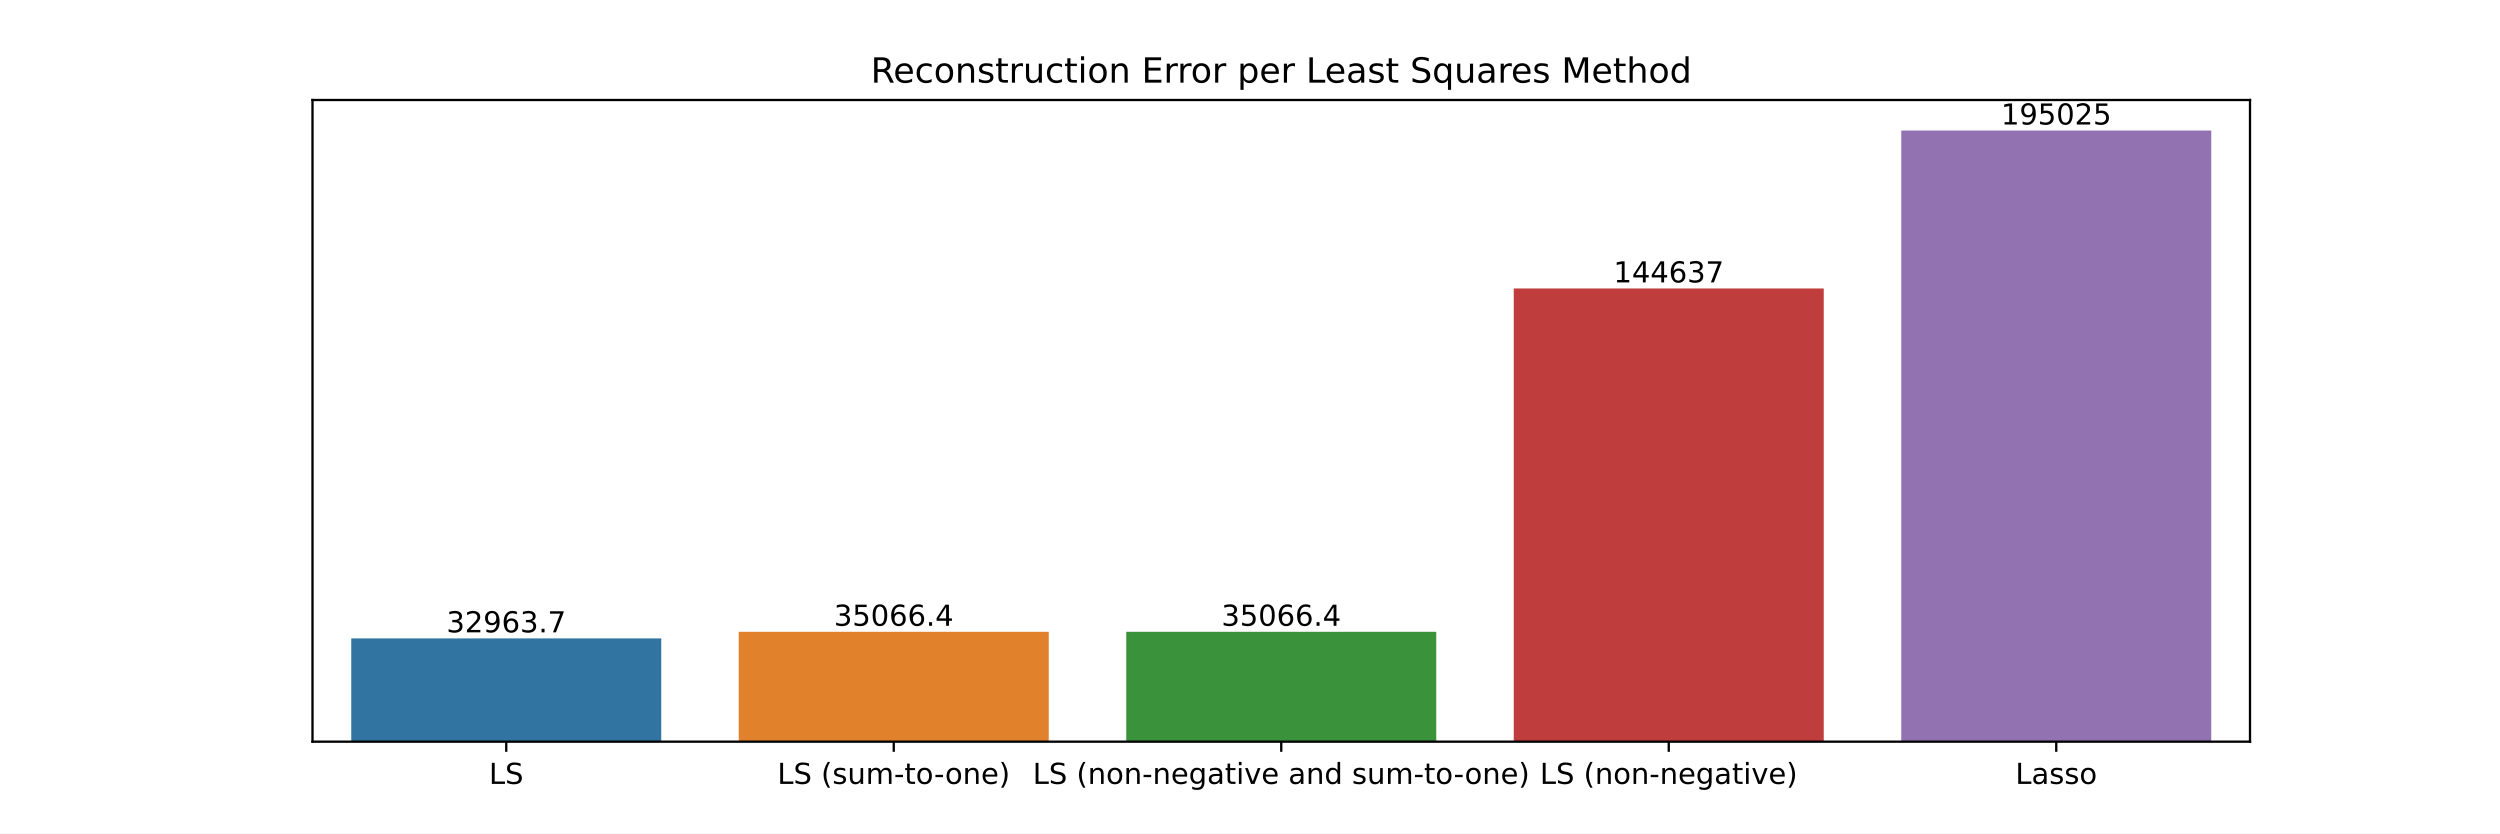
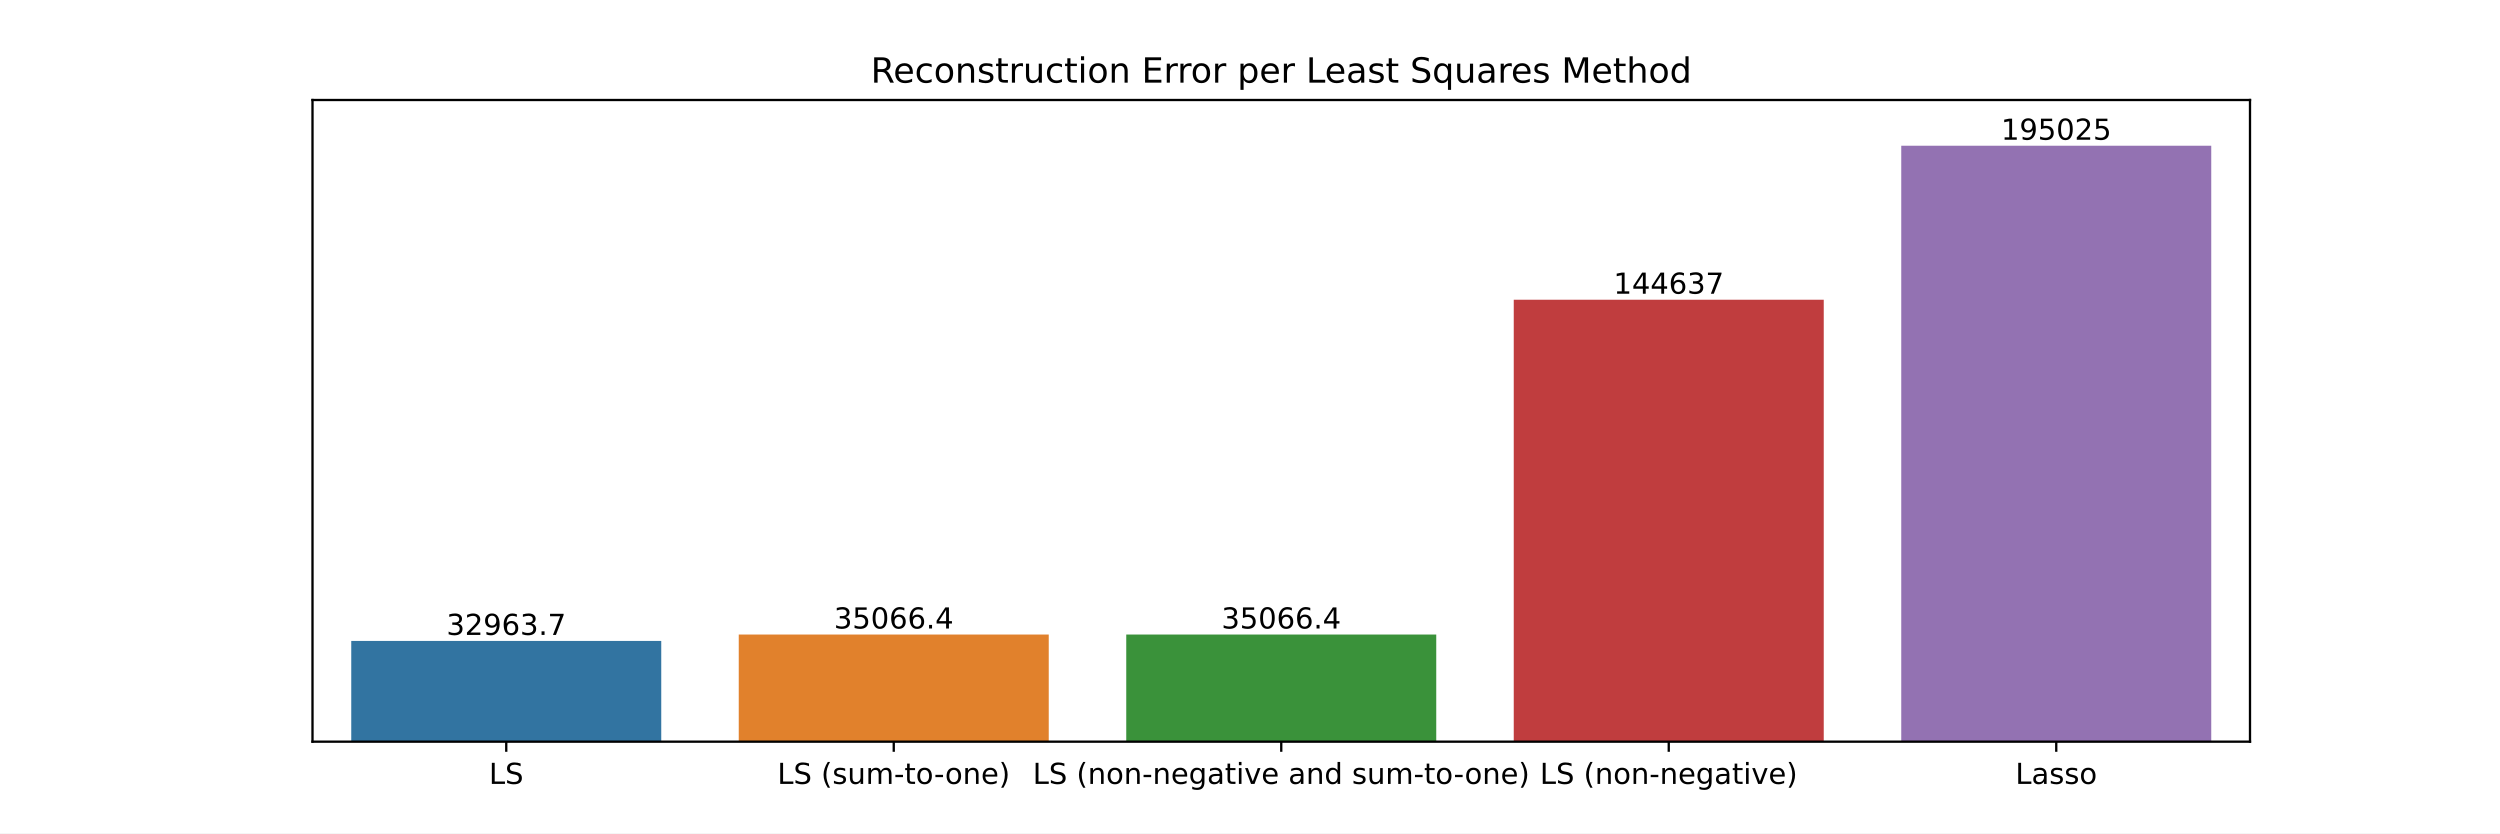
<svg xmlns="http://www.w3.org/2000/svg" xmlns:xlink="http://www.w3.org/1999/xlink" width="864pt" height="288pt" viewBox="0 0 864 288" version="1.1">
  <defs>
    <style type="text/css">*{stroke-linejoin: round; stroke-linecap: butt}</style>
  </defs>
  <g id="figure_1">
    <g id="patch_1">
      <path d="M 0 288  L 864 288  L 864 0  L 0 0  z " style="fill: #ffffff" />
    </g>
    <g id="axes_1">
      <g id="patch_2">
        <path d="M 108 256.32  L 777.6 256.32  L 777.6 34.56  L 108 34.56  z " style="fill: #ffffff" />
      </g>
      <g id="patch_3">
-         <path d="M 121.392 256.32  L 228.528 256.32  L 228.528 220.622  L 121.392 220.622  z " clip-path="url(#p77b84cd8dd)" style="fill: #3274a1" />
+         <path d="M 121.392 256.32  L 228.528 256.32  L 228.528 221.51  L 121.392 221.51  z " clip-path="url(#p92edbe0d36)" style="fill: #3274a1" />
      </g>
      <g id="patch_4">
-         <path d="M 255.312 256.32  L 362.448 256.32  L 362.448 218.345  L 255.312 218.345  z " clip-path="url(#p77b84cd8dd)" style="fill: #e1812c" />
+         <path d="M 255.312 256.32  L 362.448 256.32  L 362.448 219.29  L 255.312 219.29  z " clip-path="url(#p92edbe0d36)" style="fill: #e1812c" />
      </g>
      <g id="patch_5">
-         <path d="M 389.232 256.32  L 496.368 256.32  L 496.368 218.345  L 389.232 218.345  z " clip-path="url(#p77b84cd8dd)" style="fill: #3a923a" />
+         <path d="M 389.232 256.32  L 496.368 256.32  L 496.368 219.29  L 389.232 219.29  z " clip-path="url(#p92edbe0d36)" style="fill: #3a923a" />
      </g>
      <g id="patch_6">
-         <path d="M 523.152 256.32  L 630.288 256.32  L 630.288 99.687  L 523.152 99.687  z " clip-path="url(#p77b84cd8dd)" style="fill: #c03d3e" />
+         <path d="M 523.152 256.32  L 630.288 256.32  L 630.288 103.584  L 523.152 103.584  z " clip-path="url(#p92edbe0d36)" style="fill: #c03d3e" />
      </g>
      <g id="patch_7">
-         <path d="M 657.072 256.32  L 764.208 256.32  L 764.208 45.12  L 657.072 45.12  z " clip-path="url(#p77b84cd8dd)" style="fill: #9372b2" />
+         <path d="M 657.072 256.32  L 764.208 256.32  L 764.208 50.374  L 657.072 50.374  z " clip-path="url(#p92edbe0d36)" style="fill: #9372b2" />
      </g>
      <g id="matplotlib.axis_1">
        <g id="xtick_1">
          <g id="line2d_1">
            <defs>
-               <path id="m9517881a29" d="M 0 0  L 0 3.5  " style="stroke: #000000; stroke-width: 0.8" />
+               <path id="mb4be83305b" d="M 0 0  L 0 3.5  " style="stroke: #000000; stroke-width: 0.8" />
            </defs>
            <g>
-               <use xlink:href="#m9517881a29" x="174.96" y="256.32" style="stroke: #000000; stroke-width: 0.8" />
+               <use xlink:href="#mb4be83305b" x="174.96" y="256.32" style="stroke: #000000; stroke-width: 0.8" />
            </g>
          </g>
          <g id="text_1">
            <g transform="translate(168.9998 270.9184) scale(0.1 -0.1)">
              <defs>
                <path id="DejaVuSans-4c" d="M 628 4666  L 1259 4666  L 1259 531  L 3531 531  L 3531 0  L 628 0  L 628 4666  z " transform="scale(0.015625)" />
                <path id="DejaVuSans-53" d="M 3425 4513  L 3425 3897  Q 3066 4069 2747 4153  Q 2428 4238 2131 4238  Q 1616 4238 1336 4038  Q 1056 3838 1056 3469  Q 1056 3159 1242 3001  Q 1428 2844 1947 2747  L 2328 2669  Q 3034 2534 3370 2195  Q 3706 1856 3706 1288  Q 3706 609 3251 259  Q 2797 -91 1919 -91  Q 1588 -91 1214 -16  Q 841 59 441 206  L 441 856  Q 825 641 1194 531  Q 1563 422 1919 422  Q 2459 422 2753 634  Q 3047 847 3047 1241  Q 3047 1584 2836 1778  Q 2625 1972 2144 2069  L 1759 2144  Q 1053 2284 737 2584  Q 422 2884 422 3419  Q 422 4038 858 4394  Q 1294 4750 2059 4750  Q 2388 4750 2728 4690  Q 3069 4631 3425 4513  z " transform="scale(0.015625)" />
              </defs>
              <use xlink:href="#DejaVuSans-4c" />
              <use xlink:href="#DejaVuSans-53" x="55.713" />
            </g>
          </g>
        </g>
        <g id="xtick_2">
          <g id="line2d_2">
            <g>
-               <use xlink:href="#m9517881a29" x="308.88" y="256.32" style="stroke: #000000; stroke-width: 0.8" />
+               <use xlink:href="#mb4be83305b" x="308.88" y="256.32" style="stroke: #000000; stroke-width: 0.8" />
            </g>
          </g>
          <g id="text_2">
            <g transform="translate(268.6659 270.9184) scale(0.1 -0.1)">
              <defs>
                <path id="DejaVuSans-20" transform="scale(0.015625)" />
                <path id="DejaVuSans-28" d="M 1984 4856  Q 1566 4138 1362 3434  Q 1159 2731 1159 2009  Q 1159 1288 1364 580  Q 1569 -128 1984 -844  L 1484 -844  Q 1016 -109 783 600  Q 550 1309 550 2009  Q 550 2706 781 3412  Q 1013 4119 1484 4856  L 1984 4856  z " transform="scale(0.015625)" />
                <path id="DejaVuSans-73" d="M 2834 3397  L 2834 2853  Q 2591 2978 2328 3040  Q 2066 3103 1784 3103  Q 1356 3103 1142 2972  Q 928 2841 928 2578  Q 928 2378 1081 2264  Q 1234 2150 1697 2047  L 1894 2003  Q 2506 1872 2764 1633  Q 3022 1394 3022 966  Q 3022 478 2636 193  Q 2250 -91 1575 -91  Q 1294 -91 989 -36  Q 684 19 347 128  L 347 722  Q 666 556 975 473  Q 1284 391 1588 391  Q 1994 391 2212 530  Q 2431 669 2431 922  Q 2431 1156 2273 1281  Q 2116 1406 1581 1522  L 1381 1569  Q 847 1681 609 1914  Q 372 2147 372 2553  Q 372 3047 722 3315  Q 1072 3584 1716 3584  Q 2034 3584 2315 3537  Q 2597 3491 2834 3397  z " transform="scale(0.015625)" />
                <path id="DejaVuSans-75" d="M 544 1381  L 544 3500  L 1119 3500  L 1119 1403  Q 1119 906 1312 657  Q 1506 409 1894 409  Q 2359 409 2629 706  Q 2900 1003 2900 1516  L 2900 3500  L 3475 3500  L 3475 0  L 2900 0  L 2900 538  Q 2691 219 2414 64  Q 2138 -91 1772 -91  Q 1169 -91 856 284  Q 544 659 544 1381  z M 1991 3584  L 1991 3584  z " transform="scale(0.015625)" />
                <path id="DejaVuSans-6d" d="M 3328 2828  Q 3544 3216 3844 3400  Q 4144 3584 4550 3584  Q 5097 3584 5394 3201  Q 5691 2819 5691 2113  L 5691 0  L 5113 0  L 5113 2094  Q 5113 2597 4934 2840  Q 4756 3084 4391 3084  Q 3944 3084 3684 2787  Q 3425 2491 3425 1978  L 3425 0  L 2847 0  L 2847 2094  Q 2847 2600 2669 2842  Q 2491 3084 2119 3084  Q 1678 3084 1418 2786  Q 1159 2488 1159 1978  L 1159 0  L 581 0  L 581 3500  L 1159 3500  L 1159 2956  Q 1356 3278 1631 3431  Q 1906 3584 2284 3584  Q 2666 3584 2933 3390  Q 3200 3197 3328 2828  z " transform="scale(0.015625)" />
                <path id="DejaVuSans-2d" d="M 313 2009  L 1997 2009  L 1997 1497  L 313 1497  L 313 2009  z " transform="scale(0.015625)" />
                <path id="DejaVuSans-74" d="M 1172 4494  L 1172 3500  L 2356 3500  L 2356 3053  L 1172 3053  L 1172 1153  Q 1172 725 1289 603  Q 1406 481 1766 481  L 2356 481  L 2356 0  L 1766 0  Q 1100 0 847 248  Q 594 497 594 1153  L 594 3053  L 172 3053  L 172 3500  L 594 3500  L 594 4494  L 1172 4494  z " transform="scale(0.015625)" />
                <path id="DejaVuSans-6f" d="M 1959 3097  Q 1497 3097 1228 2736  Q 959 2375 959 1747  Q 959 1119 1226 758  Q 1494 397 1959 397  Q 2419 397 2687 759  Q 2956 1122 2956 1747  Q 2956 2369 2687 2733  Q 2419 3097 1959 3097  z M 1959 3584  Q 2709 3584 3137 3096  Q 3566 2609 3566 1747  Q 3566 888 3137 398  Q 2709 -91 1959 -91  Q 1206 -91 779 398  Q 353 888 353 1747  Q 353 2609 779 3096  Q 1206 3584 1959 3584  z " transform="scale(0.015625)" />
                <path id="DejaVuSans-6e" d="M 3513 2113  L 3513 0  L 2938 0  L 2938 2094  Q 2938 2591 2744 2837  Q 2550 3084 2163 3084  Q 1697 3084 1428 2787  Q 1159 2491 1159 1978  L 1159 0  L 581 0  L 581 3500  L 1159 3500  L 1159 2956  Q 1366 3272 1645 3428  Q 1925 3584 2291 3584  Q 2894 3584 3203 3211  Q 3513 2838 3513 2113  z " transform="scale(0.015625)" />
                <path id="DejaVuSans-65" d="M 3597 1894  L 3597 1613  L 953 1613  Q 991 1019 1311 708  Q 1631 397 2203 397  Q 2534 397 2845 478  Q 3156 559 3463 722  L 3463 178  Q 3153 47 2828 -22  Q 2503 -91 2169 -91  Q 1331 -91 842 396  Q 353 884 353 1716  Q 353 2575 817 3079  Q 1281 3584 2069 3584  Q 2775 3584 3186 3129  Q 3597 2675 3597 1894  z M 3022 2063  Q 3016 2534 2758 2815  Q 2500 3097 2075 3097  Q 1594 3097 1305 2825  Q 1016 2553 972 2059  L 3022 2063  z " transform="scale(0.015625)" />
                <path id="DejaVuSans-29" d="M 513 4856  L 1013 4856  Q 1481 4119 1714 3412  Q 1947 2706 1947 2009  Q 1947 1309 1714 600  Q 1481 -109 1013 -844  L 513 -844  Q 928 -128 1133 580  Q 1338 1288 1338 2009  Q 1338 2731 1133 3434  Q 928 4138 513 4856  z " transform="scale(0.015625)" />
              </defs>
              <use xlink:href="#DejaVuSans-4c" />
              <use xlink:href="#DejaVuSans-53" x="55.713" />
              <use xlink:href="#DejaVuSans-20" x="119.189" />
              <use xlink:href="#DejaVuSans-28" x="150.977" />
              <use xlink:href="#DejaVuSans-73" x="189.99" />
              <use xlink:href="#DejaVuSans-75" x="242.09" />
              <use xlink:href="#DejaVuSans-6d" x="305.469" />
              <use xlink:href="#DejaVuSans-2d" x="402.881" />
              <use xlink:href="#DejaVuSans-74" x="438.965" />
              <use xlink:href="#DejaVuSans-6f" x="478.174" />
              <use xlink:href="#DejaVuSans-2d" x="541.23" />
              <use xlink:href="#DejaVuSans-6f" x="579.189" />
              <use xlink:href="#DejaVuSans-6e" x="640.371" />
              <use xlink:href="#DejaVuSans-65" x="703.75" />
              <use xlink:href="#DejaVuSans-29" x="765.273" />
            </g>
          </g>
        </g>
        <g id="xtick_3">
          <g id="line2d_3">
            <g>
-               <use xlink:href="#m9517881a29" x="442.8" y="256.32" style="stroke: #000000; stroke-width: 0.8" />
+               <use xlink:href="#mb4be83305b" x="442.8" y="256.32" style="stroke: #000000; stroke-width: 0.8" />
            </g>
          </g>
          <g id="text_3">
            <g transform="translate(356.9312 270.9184) scale(0.1 -0.1)">
              <defs>
                <path id="DejaVuSans-67" d="M 2906 1791  Q 2906 2416 2648 2759  Q 2391 3103 1925 3103  Q 1463 3103 1205 2759  Q 947 2416 947 1791  Q 947 1169 1205 825  Q 1463 481 1925 481  Q 2391 481 2648 825  Q 2906 1169 2906 1791  z M 3481 434  Q 3481 -459 3084 -895  Q 2688 -1331 1869 -1331  Q 1566 -1331 1297 -1286  Q 1028 -1241 775 -1147  L 775 -588  Q 1028 -725 1275 -790  Q 1522 -856 1778 -856  Q 2344 -856 2625 -561  Q 2906 -266 2906 331  L 2906 616  Q 2728 306 2450 153  Q 2172 0 1784 0  Q 1141 0 747 490  Q 353 981 353 1791  Q 353 2603 747 3093  Q 1141 3584 1784 3584  Q 2172 3584 2450 3431  Q 2728 3278 2906 2969  L 2906 3500  L 3481 3500  L 3481 434  z " transform="scale(0.015625)" />
                <path id="DejaVuSans-61" d="M 2194 1759  Q 1497 1759 1228 1600  Q 959 1441 959 1056  Q 959 750 1161 570  Q 1363 391 1709 391  Q 2188 391 2477 730  Q 2766 1069 2766 1631  L 2766 1759  L 2194 1759  z M 3341 1997  L 3341 0  L 2766 0  L 2766 531  Q 2569 213 2275 61  Q 1981 -91 1556 -91  Q 1019 -91 701 211  Q 384 513 384 1019  Q 384 1609 779 1909  Q 1175 2209 1959 2209  L 2766 2209  L 2766 2266  Q 2766 2663 2505 2880  Q 2244 3097 1772 3097  Q 1472 3097 1187 3025  Q 903 2953 641 2809  L 641 3341  Q 956 3463 1253 3523  Q 1550 3584 1831 3584  Q 2591 3584 2966 3190  Q 3341 2797 3341 1997  z " transform="scale(0.015625)" />
                <path id="DejaVuSans-69" d="M 603 3500  L 1178 3500  L 1178 0  L 603 0  L 603 3500  z M 603 4863  L 1178 4863  L 1178 4134  L 603 4134  L 603 4863  z " transform="scale(0.015625)" />
                <path id="DejaVuSans-76" d="M 191 3500  L 800 3500  L 1894 563  L 2988 3500  L 3597 3500  L 2284 0  L 1503 0  L 191 3500  z " transform="scale(0.015625)" />
                <path id="DejaVuSans-64" d="M 2906 2969  L 2906 4863  L 3481 4863  L 3481 0  L 2906 0  L 2906 525  Q 2725 213 2448 61  Q 2172 -91 1784 -91  Q 1150 -91 751 415  Q 353 922 353 1747  Q 353 2572 751 3078  Q 1150 3584 1784 3584  Q 2172 3584 2448 3432  Q 2725 3281 2906 2969  z M 947 1747  Q 947 1113 1208 752  Q 1469 391 1925 391  Q 2381 391 2643 752  Q 2906 1113 2906 1747  Q 2906 2381 2643 2742  Q 2381 3103 1925 3103  Q 1469 3103 1208 2742  Q 947 2381 947 1747  z " transform="scale(0.015625)" />
              </defs>
              <use xlink:href="#DejaVuSans-4c" />
              <use xlink:href="#DejaVuSans-53" x="55.713" />
              <use xlink:href="#DejaVuSans-20" x="119.189" />
              <use xlink:href="#DejaVuSans-28" x="150.977" />
              <use xlink:href="#DejaVuSans-6e" x="189.99" />
              <use xlink:href="#DejaVuSans-6f" x="253.369" />
              <use xlink:href="#DejaVuSans-6e" x="314.551" />
              <use xlink:href="#DejaVuSans-2d" x="377.93" />
              <use xlink:href="#DejaVuSans-6e" x="414.014" />
              <use xlink:href="#DejaVuSans-65" x="477.393" />
              <use xlink:href="#DejaVuSans-67" x="538.916" />
              <use xlink:href="#DejaVuSans-61" x="602.393" />
              <use xlink:href="#DejaVuSans-74" x="663.672" />
              <use xlink:href="#DejaVuSans-69" x="702.881" />
              <use xlink:href="#DejaVuSans-76" x="730.664" />
              <use xlink:href="#DejaVuSans-65" x="789.844" />
              <use xlink:href="#DejaVuSans-20" x="851.367" />
              <use xlink:href="#DejaVuSans-61" x="883.154" />
              <use xlink:href="#DejaVuSans-6e" x="944.434" />
              <use xlink:href="#DejaVuSans-64" x="1007.812" />
              <use xlink:href="#DejaVuSans-20" x="1071.289" />
              <use xlink:href="#DejaVuSans-73" x="1103.076" />
              <use xlink:href="#DejaVuSans-75" x="1155.176" />
              <use xlink:href="#DejaVuSans-6d" x="1218.555" />
              <use xlink:href="#DejaVuSans-2d" x="1315.967" />
              <use xlink:href="#DejaVuSans-74" x="1352.051" />
              <use xlink:href="#DejaVuSans-6f" x="1391.26" />
              <use xlink:href="#DejaVuSans-2d" x="1454.316" />
              <use xlink:href="#DejaVuSans-6f" x="1492.275" />
              <use xlink:href="#DejaVuSans-6e" x="1553.457" />
              <use xlink:href="#DejaVuSans-65" x="1616.836" />
              <use xlink:href="#DejaVuSans-29" x="1678.359" />
            </g>
          </g>
        </g>
        <g id="xtick_4">
          <g id="line2d_4">
            <g>
-               <use xlink:href="#m9517881a29" x="576.72" y="256.32" style="stroke: #000000; stroke-width: 0.8" />
+               <use xlink:href="#mb4be83305b" x="576.72" y="256.32" style="stroke: #000000; stroke-width: 0.8" />
            </g>
          </g>
          <g id="text_4">
            <g transform="translate(532.1997 270.9184) scale(0.1 -0.1)">
              <use xlink:href="#DejaVuSans-4c" />
              <use xlink:href="#DejaVuSans-53" x="55.713" />
              <use xlink:href="#DejaVuSans-20" x="119.189" />
              <use xlink:href="#DejaVuSans-28" x="150.977" />
              <use xlink:href="#DejaVuSans-6e" x="189.99" />
              <use xlink:href="#DejaVuSans-6f" x="253.369" />
              <use xlink:href="#DejaVuSans-6e" x="314.551" />
              <use xlink:href="#DejaVuSans-2d" x="377.93" />
              <use xlink:href="#DejaVuSans-6e" x="414.014" />
              <use xlink:href="#DejaVuSans-65" x="477.393" />
              <use xlink:href="#DejaVuSans-67" x="538.916" />
              <use xlink:href="#DejaVuSans-61" x="602.393" />
              <use xlink:href="#DejaVuSans-74" x="663.672" />
              <use xlink:href="#DejaVuSans-69" x="702.881" />
              <use xlink:href="#DejaVuSans-76" x="730.664" />
              <use xlink:href="#DejaVuSans-65" x="789.844" />
              <use xlink:href="#DejaVuSans-29" x="851.367" />
            </g>
          </g>
        </g>
        <g id="xtick_5">
          <g id="line2d_5">
            <g>
-               <use xlink:href="#m9517881a29" x="710.64" y="256.32" style="stroke: #000000; stroke-width: 0.8" />
+               <use xlink:href="#mb4be83305b" x="710.64" y="256.32" style="stroke: #000000; stroke-width: 0.8" />
            </g>
          </g>
          <g id="text_5">
            <g transform="translate(696.5213 270.9184) scale(0.1 -0.1)">
              <use xlink:href="#DejaVuSans-4c" />
              <use xlink:href="#DejaVuSans-61" x="55.713" />
              <use xlink:href="#DejaVuSans-73" x="116.992" />
              <use xlink:href="#DejaVuSans-73" x="169.092" />
              <use xlink:href="#DejaVuSans-6f" x="221.191" />
            </g>
          </g>
        </g>
      </g>
      <g id="matplotlib.axis_2" />
      <g id="line2d_6">
-         <path clip-path="url(#p77b84cd8dd)" style="fill: none; stroke: #424242; stroke-width: 2.7; stroke-linecap: square" />
+         <path clip-path="url(#p92edbe0d36)" style="fill: none; stroke: #424242; stroke-width: 2.7; stroke-linecap: square" />
      </g>
      <g id="line2d_7">
-         <path clip-path="url(#p77b84cd8dd)" style="fill: none; stroke: #424242; stroke-width: 2.7; stroke-linecap: square" />
+         <path clip-path="url(#p92edbe0d36)" style="fill: none; stroke: #424242; stroke-width: 2.7; stroke-linecap: square" />
      </g>
      <g id="line2d_8">
-         <path clip-path="url(#p77b84cd8dd)" style="fill: none; stroke: #424242; stroke-width: 2.7; stroke-linecap: square" />
+         <path clip-path="url(#p92edbe0d36)" style="fill: none; stroke: #424242; stroke-width: 2.7; stroke-linecap: square" />
      </g>
      <g id="line2d_9">
-         <path clip-path="url(#p77b84cd8dd)" style="fill: none; stroke: #424242; stroke-width: 2.7; stroke-linecap: square" />
+         <path clip-path="url(#p92edbe0d36)" style="fill: none; stroke: #424242; stroke-width: 2.7; stroke-linecap: square" />
      </g>
      <g id="line2d_10">
-         <path clip-path="url(#p77b84cd8dd)" style="fill: none; stroke: #424242; stroke-width: 2.7; stroke-linecap: square" />
+         <path clip-path="url(#p92edbe0d36)" style="fill: none; stroke: #424242; stroke-width: 2.7; stroke-linecap: square" />
      </g>
      <g id="patch_8">
        <path d="M 108 256.32  L 108 34.56  " style="fill: none; stroke: #000000; stroke-width: 0.8; stroke-linejoin: miter; stroke-linecap: square" />
      </g>
      <g id="patch_9">
        <path d="M 777.6 256.32  L 777.6 34.56  " style="fill: none; stroke: #000000; stroke-width: 0.8; stroke-linejoin: miter; stroke-linecap: square" />
      </g>
      <g id="patch_10">
        <path d="M 108 256.32  L 777.6 256.32  " style="fill: none; stroke: #000000; stroke-width: 0.8; stroke-linejoin: miter; stroke-linecap: square" />
      </g>
      <g id="patch_11">
        <path d="M 108 34.56  L 777.6 34.56  " style="fill: none; stroke: #000000; stroke-width: 0.8; stroke-linejoin: miter; stroke-linecap: square" />
      </g>
      <g id="text_6">
-         <g transform="translate(154.2834 218.5426) scale(0.1 -0.1)">
+         <g transform="translate(154.2834 219.4306) scale(0.1 -0.1)">
          <defs>
            <path id="DejaVuSans-33" d="M 2597 2516  Q 3050 2419 3304 2112  Q 3559 1806 3559 1356  Q 3559 666 3084 287  Q 2609 -91 1734 -91  Q 1441 -91 1130 -33  Q 819 25 488 141  L 488 750  Q 750 597 1062 519  Q 1375 441 1716 441  Q 2309 441 2620 675  Q 2931 909 2931 1356  Q 2931 1769 2642 2001  Q 2353 2234 1838 2234  L 1294 2234  L 1294 2753  L 1863 2753  Q 2328 2753 2575 2939  Q 2822 3125 2822 3475  Q 2822 3834 2567 4026  Q 2313 4219 1838 4219  Q 1578 4219 1281 4162  Q 984 4106 628 3988  L 628 4550  Q 988 4650 1302 4700  Q 1616 4750 1894 4750  Q 2613 4750 3031 4423  Q 3450 4097 3450 3541  Q 3450 3153 3228 2886  Q 3006 2619 2597 2516  z " transform="scale(0.015625)" />
            <path id="DejaVuSans-32" d="M 1228 531  L 3431 531  L 3431 0  L 469 0  L 469 531  Q 828 903 1448 1529  Q 2069 2156 2228 2338  Q 2531 2678 2651 2914  Q 2772 3150 2772 3378  Q 2772 3750 2511 3984  Q 2250 4219 1831 4219  Q 1534 4219 1204 4116  Q 875 4013 500 3803  L 500 4441  Q 881 4594 1212 4672  Q 1544 4750 1819 4750  Q 2544 4750 2975 4387  Q 3406 4025 3406 3419  Q 3406 3131 3298 2873  Q 3191 2616 2906 2266  Q 2828 2175 2409 1742  Q 1991 1309 1228 531  z " transform="scale(0.015625)" />
            <path id="DejaVuSans-39" d="M 703 97  L 703 672  Q 941 559 1184 500  Q 1428 441 1663 441  Q 2288 441 2617 861  Q 2947 1281 2994 2138  Q 2813 1869 2534 1725  Q 2256 1581 1919 1581  Q 1219 1581 811 2004  Q 403 2428 403 3163  Q 403 3881 828 4315  Q 1253 4750 1959 4750  Q 2769 4750 3195 4129  Q 3622 3509 3622 2328  Q 3622 1225 3098 567  Q 2575 -91 1691 -91  Q 1453 -91 1209 -44  Q 966 3 703 97  z M 1959 2075  Q 2384 2075 2632 2365  Q 2881 2656 2881 3163  Q 2881 3666 2632 3958  Q 2384 4250 1959 4250  Q 1534 4250 1286 3958  Q 1038 3666 1038 3163  Q 1038 2656 1286 2365  Q 1534 2075 1959 2075  z " transform="scale(0.015625)" />
            <path id="DejaVuSans-36" d="M 2113 2584  Q 1688 2584 1439 2293  Q 1191 2003 1191 1497  Q 1191 994 1439 701  Q 1688 409 2113 409  Q 2538 409 2786 701  Q 3034 994 3034 1497  Q 3034 2003 2786 2293  Q 2538 2584 2113 2584  z M 3366 4563  L 3366 3988  Q 3128 4100 2886 4159  Q 2644 4219 2406 4219  Q 1781 4219 1451 3797  Q 1122 3375 1075 2522  Q 1259 2794 1537 2939  Q 1816 3084 2150 3084  Q 2853 3084 3261 2657  Q 3669 2231 3669 1497  Q 3669 778 3244 343  Q 2819 -91 2113 -91  Q 1303 -91 875 529  Q 447 1150 447 2328  Q 447 3434 972 4092  Q 1497 4750 2381 4750  Q 2619 4750 2861 4703  Q 3103 4656 3366 4563  z " transform="scale(0.015625)" />
            <path id="DejaVuSans-2e" d="M 684 794  L 1344 794  L 1344 0  L 684 0  L 684 794  z " transform="scale(0.015625)" />
            <path id="DejaVuSans-37" d="M 525 4666  L 3525 4666  L 3525 4397  L 1831 0  L 1172 0  L 2766 4134  L 525 4134  L 525 4666  z " transform="scale(0.015625)" />
          </defs>
          <use xlink:href="#DejaVuSans-33" />
          <use xlink:href="#DejaVuSans-32" x="63.623" />
          <use xlink:href="#DejaVuSans-39" x="127.246" />
          <use xlink:href="#DejaVuSans-36" x="190.869" />
          <use xlink:href="#DejaVuSans-33" x="254.492" />
          <use xlink:href="#DejaVuSans-2e" x="318.115" />
          <use xlink:href="#DejaVuSans-37" x="349.902" />
        </g>
      </g>
      <g id="text_7">
-         <g transform="translate(288.2034 216.2655) scale(0.1 -0.1)">
+         <g transform="translate(288.2034 217.2102) scale(0.1 -0.1)">
          <defs>
            <path id="DejaVuSans-35" d="M 691 4666  L 3169 4666  L 3169 4134  L 1269 4134  L 1269 2991  Q 1406 3038 1543 3061  Q 1681 3084 1819 3084  Q 2600 3084 3056 2656  Q 3513 2228 3513 1497  Q 3513 744 3044 326  Q 2575 -91 1722 -91  Q 1428 -91 1123 -41  Q 819 9 494 109  L 494 744  Q 775 591 1075 516  Q 1375 441 1709 441  Q 2250 441 2565 725  Q 2881 1009 2881 1497  Q 2881 1984 2565 2268  Q 2250 2553 1709 2553  Q 1456 2553 1204 2497  Q 953 2441 691 2322  L 691 4666  z " transform="scale(0.015625)" />
            <path id="DejaVuSans-30" d="M 2034 4250  Q 1547 4250 1301 3770  Q 1056 3291 1056 2328  Q 1056 1369 1301 889  Q 1547 409 2034 409  Q 2525 409 2770 889  Q 3016 1369 3016 2328  Q 3016 3291 2770 3770  Q 2525 4250 2034 4250  z M 2034 4750  Q 2819 4750 3233 4129  Q 3647 3509 3647 2328  Q 3647 1150 3233 529  Q 2819 -91 2034 -91  Q 1250 -91 836 529  Q 422 1150 422 2328  Q 422 3509 836 4129  Q 1250 4750 2034 4750  z " transform="scale(0.015625)" />
            <path id="DejaVuSans-34" d="M 2419 4116  L 825 1625  L 2419 1625  L 2419 4116  z M 2253 4666  L 3047 4666  L 3047 1625  L 3713 1625  L 3713 1100  L 3047 1100  L 3047 0  L 2419 0  L 2419 1100  L 313 1100  L 313 1709  L 2253 4666  z " transform="scale(0.015625)" />
          </defs>
          <use xlink:href="#DejaVuSans-33" />
          <use xlink:href="#DejaVuSans-35" x="63.623" />
          <use xlink:href="#DejaVuSans-30" x="127.246" />
          <use xlink:href="#DejaVuSans-36" x="190.869" />
          <use xlink:href="#DejaVuSans-36" x="254.492" />
          <use xlink:href="#DejaVuSans-2e" x="318.115" />
          <use xlink:href="#DejaVuSans-34" x="349.902" />
        </g>
      </g>
      <g id="text_8">
-         <g transform="translate(422.1234 216.2655) scale(0.1 -0.1)">
+         <g transform="translate(422.1234 217.2102) scale(0.1 -0.1)">
          <use xlink:href="#DejaVuSans-33" />
          <use xlink:href="#DejaVuSans-35" x="63.623" />
          <use xlink:href="#DejaVuSans-30" x="127.246" />
          <use xlink:href="#DejaVuSans-36" x="190.869" />
          <use xlink:href="#DejaVuSans-36" x="254.492" />
          <use xlink:href="#DejaVuSans-2e" x="318.115" />
          <use xlink:href="#DejaVuSans-34" x="349.902" />
        </g>
      </g>
      <g id="text_9">
-         <g transform="translate(557.6325 97.60764) scale(0.1 -0.1)">
+         <g transform="translate(557.6325 101.5041) scale(0.1 -0.1)">
          <defs>
            <path id="DejaVuSans-31" d="M 794 531  L 1825 531  L 1825 4091  L 703 3866  L 703 4441  L 1819 4666  L 2450 4666  L 2450 531  L 3481 531  L 3481 0  L 794 0  L 794 531  z " transform="scale(0.015625)" />
          </defs>
          <use xlink:href="#DejaVuSans-31" />
          <use xlink:href="#DejaVuSans-34" x="63.623" />
          <use xlink:href="#DejaVuSans-34" x="127.246" />
          <use xlink:href="#DejaVuSans-36" x="190.869" />
          <use xlink:href="#DejaVuSans-33" x="254.492" />
          <use xlink:href="#DejaVuSans-37" x="318.115" />
        </g>
      </g>
      <g id="text_10">
-         <g transform="translate(691.5525 43.04031) scale(0.1 -0.1)">
+         <g transform="translate(691.5525 48.29422) scale(0.1 -0.1)">
          <use xlink:href="#DejaVuSans-31" />
          <use xlink:href="#DejaVuSans-39" x="63.623" />
          <use xlink:href="#DejaVuSans-35" x="127.246" />
          <use xlink:href="#DejaVuSans-30" x="190.869" />
          <use xlink:href="#DejaVuSans-32" x="254.492" />
          <use xlink:href="#DejaVuSans-35" x="318.115" />
        </g>
      </g>
      <g id="text_11">
        <g transform="translate(300.9384 28.56) scale(0.12 -0.12)">
          <defs>
            <path id="DejaVuSans-52" d="M 2841 2188  Q 3044 2119 3236 1894  Q 3428 1669 3622 1275  L 4263 0  L 3584 0  L 2988 1197  Q 2756 1666 2539 1819  Q 2322 1972 1947 1972  L 1259 1972  L 1259 0  L 628 0  L 628 4666  L 2053 4666  Q 2853 4666 3247 4331  Q 3641 3997 3641 3322  Q 3641 2881 3436 2590  Q 3231 2300 2841 2188  z M 1259 4147  L 1259 2491  L 2053 2491  Q 2509 2491 2742 2702  Q 2975 2913 2975 3322  Q 2975 3731 2742 3939  Q 2509 4147 2053 4147  L 1259 4147  z " transform="scale(0.015625)" />
            <path id="DejaVuSans-63" d="M 3122 3366  L 3122 2828  Q 2878 2963 2633 3030  Q 2388 3097 2138 3097  Q 1578 3097 1268 2742  Q 959 2388 959 1747  Q 959 1106 1268 751  Q 1578 397 2138 397  Q 2388 397 2633 464  Q 2878 531 3122 666  L 3122 134  Q 2881 22 2623 -34  Q 2366 -91 2075 -91  Q 1284 -91 818 406  Q 353 903 353 1747  Q 353 2603 823 3093  Q 1294 3584 2113 3584  Q 2378 3584 2631 3529  Q 2884 3475 3122 3366  z " transform="scale(0.015625)" />
            <path id="DejaVuSans-72" d="M 2631 2963  Q 2534 3019 2420 3045  Q 2306 3072 2169 3072  Q 1681 3072 1420 2755  Q 1159 2438 1159 1844  L 1159 0  L 581 0  L 581 3500  L 1159 3500  L 1159 2956  Q 1341 3275 1631 3429  Q 1922 3584 2338 3584  Q 2397 3584 2469 3576  Q 2541 3569 2628 3553  L 2631 2963  z " transform="scale(0.015625)" />
            <path id="DejaVuSans-45" d="M 628 4666  L 3578 4666  L 3578 4134  L 1259 4134  L 1259 2753  L 3481 2753  L 3481 2222  L 1259 2222  L 1259 531  L 3634 531  L 3634 0  L 628 0  L 628 4666  z " transform="scale(0.015625)" />
            <path id="DejaVuSans-70" d="M 1159 525  L 1159 -1331  L 581 -1331  L 581 3500  L 1159 3500  L 1159 2969  Q 1341 3281 1617 3432  Q 1894 3584 2278 3584  Q 2916 3584 3314 3078  Q 3713 2572 3713 1747  Q 3713 922 3314 415  Q 2916 -91 2278 -91  Q 1894 -91 1617 61  Q 1341 213 1159 525  z M 3116 1747  Q 3116 2381 2855 2742  Q 2594 3103 2138 3103  Q 1681 3103 1420 2742  Q 1159 2381 1159 1747  Q 1159 1113 1420 752  Q 1681 391 2138 391  Q 2594 391 2855 752  Q 3116 1113 3116 1747  z " transform="scale(0.015625)" />
            <path id="DejaVuSans-71" d="M 947 1747  Q 947 1113 1208 752  Q 1469 391 1925 391  Q 2381 391 2643 752  Q 2906 1113 2906 1747  Q 2906 2381 2643 2742  Q 2381 3103 1925 3103  Q 1469 3103 1208 2742  Q 947 2381 947 1747  z M 2906 525  Q 2725 213 2448 61  Q 2172 -91 1784 -91  Q 1150 -91 751 415  Q 353 922 353 1747  Q 353 2572 751 3078  Q 1150 3584 1784 3584  Q 2172 3584 2448 3432  Q 2725 3281 2906 2969  L 2906 3500  L 3481 3500  L 3481 -1331  L 2906 -1331  L 2906 525  z " transform="scale(0.015625)" />
            <path id="DejaVuSans-4d" d="M 628 4666  L 1569 4666  L 2759 1491  L 3956 4666  L 4897 4666  L 4897 0  L 4281 0  L 4281 4097  L 3078 897  L 2444 897  L 1241 4097  L 1241 0  L 628 0  L 628 4666  z " transform="scale(0.015625)" />
            <path id="DejaVuSans-68" d="M 3513 2113  L 3513 0  L 2938 0  L 2938 2094  Q 2938 2591 2744 2837  Q 2550 3084 2163 3084  Q 1697 3084 1428 2787  Q 1159 2491 1159 1978  L 1159 0  L 581 0  L 581 4863  L 1159 4863  L 1159 2956  Q 1366 3272 1645 3428  Q 1925 3584 2291 3584  Q 2894 3584 3203 3211  Q 3513 2838 3513 2113  z " transform="scale(0.015625)" />
          </defs>
          <use xlink:href="#DejaVuSans-52" />
          <use xlink:href="#DejaVuSans-65" x="64.982" />
          <use xlink:href="#DejaVuSans-63" x="126.506" />
          <use xlink:href="#DejaVuSans-6f" x="181.486" />
          <use xlink:href="#DejaVuSans-6e" x="242.668" />
          <use xlink:href="#DejaVuSans-73" x="306.047" />
          <use xlink:href="#DejaVuSans-74" x="358.146" />
          <use xlink:href="#DejaVuSans-72" x="397.355" />
          <use xlink:href="#DejaVuSans-75" x="438.469" />
          <use xlink:href="#DejaVuSans-63" x="501.848" />
          <use xlink:href="#DejaVuSans-74" x="556.828" />
          <use xlink:href="#DejaVuSans-69" x="596.037" />
          <use xlink:href="#DejaVuSans-6f" x="623.82" />
          <use xlink:href="#DejaVuSans-6e" x="685.002" />
          <use xlink:href="#DejaVuSans-20" x="748.381" />
          <use xlink:href="#DejaVuSans-45" x="780.168" />
          <use xlink:href="#DejaVuSans-72" x="843.352" />
          <use xlink:href="#DejaVuSans-72" x="882.715" />
          <use xlink:href="#DejaVuSans-6f" x="921.578" />
          <use xlink:href="#DejaVuSans-72" x="982.76" />
          <use xlink:href="#DejaVuSans-20" x="1023.873" />
          <use xlink:href="#DejaVuSans-70" x="1055.66" />
          <use xlink:href="#DejaVuSans-65" x="1119.137" />
          <use xlink:href="#DejaVuSans-72" x="1180.66" />
          <use xlink:href="#DejaVuSans-20" x="1221.773" />
          <use xlink:href="#DejaVuSans-4c" x="1253.561" />
          <use xlink:href="#DejaVuSans-65" x="1307.523" />
          <use xlink:href="#DejaVuSans-61" x="1369.047" />
          <use xlink:href="#DejaVuSans-73" x="1430.326" />
          <use xlink:href="#DejaVuSans-74" x="1482.426" />
          <use xlink:href="#DejaVuSans-20" x="1521.635" />
          <use xlink:href="#DejaVuSans-53" x="1553.422" />
          <use xlink:href="#DejaVuSans-71" x="1616.898" />
          <use xlink:href="#DejaVuSans-75" x="1680.375" />
          <use xlink:href="#DejaVuSans-61" x="1743.754" />
          <use xlink:href="#DejaVuSans-72" x="1805.033" />
          <use xlink:href="#DejaVuSans-65" x="1843.896" />
          <use xlink:href="#DejaVuSans-73" x="1905.42" />
          <use xlink:href="#DejaVuSans-20" x="1957.52" />
          <use xlink:href="#DejaVuSans-4d" x="1989.307" />
          <use xlink:href="#DejaVuSans-65" x="2075.586" />
          <use xlink:href="#DejaVuSans-74" x="2137.109" />
          <use xlink:href="#DejaVuSans-68" x="2176.318" />
          <use xlink:href="#DejaVuSans-6f" x="2239.697" />
          <use xlink:href="#DejaVuSans-64" x="2300.879" />
        </g>
      </g>
    </g>
  </g>
  <defs>
-     <clipPath id="p77b84cd8dd">
+     <clipPath id="p92edbe0d36">
      <rect x="108" y="34.56" width="669.6" height="221.76" />
    </clipPath>
  </defs>
</svg>
